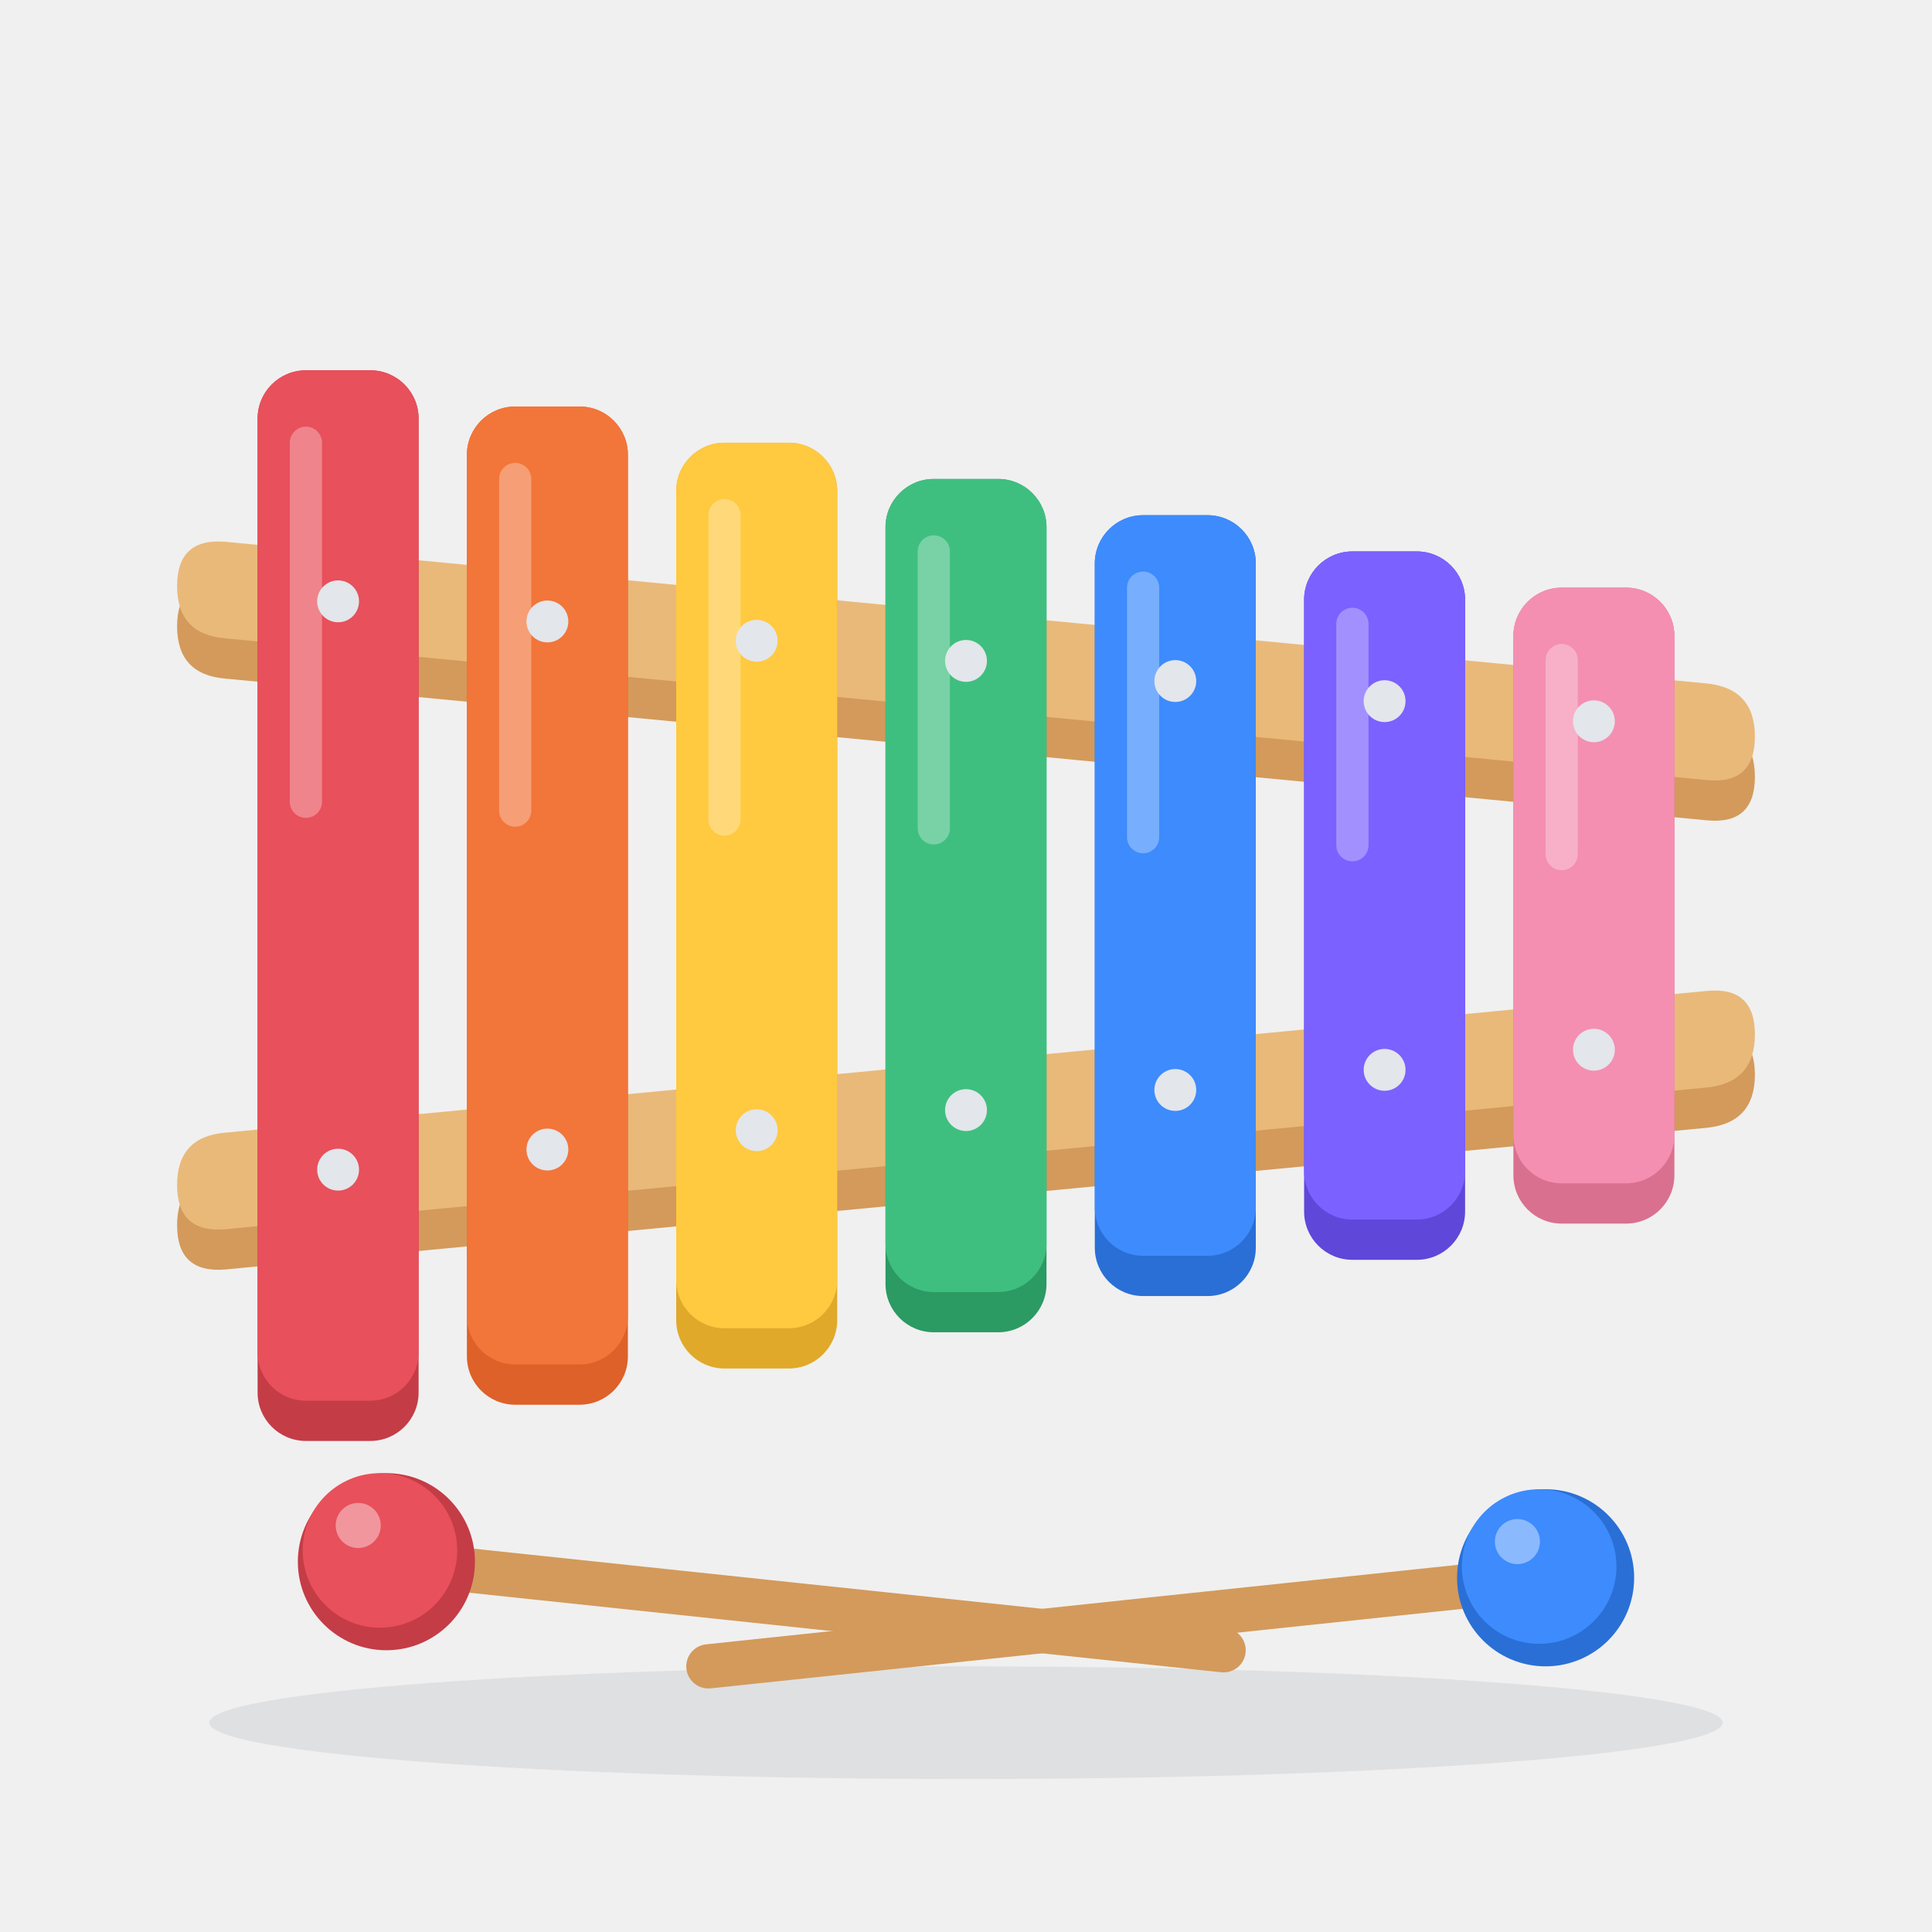
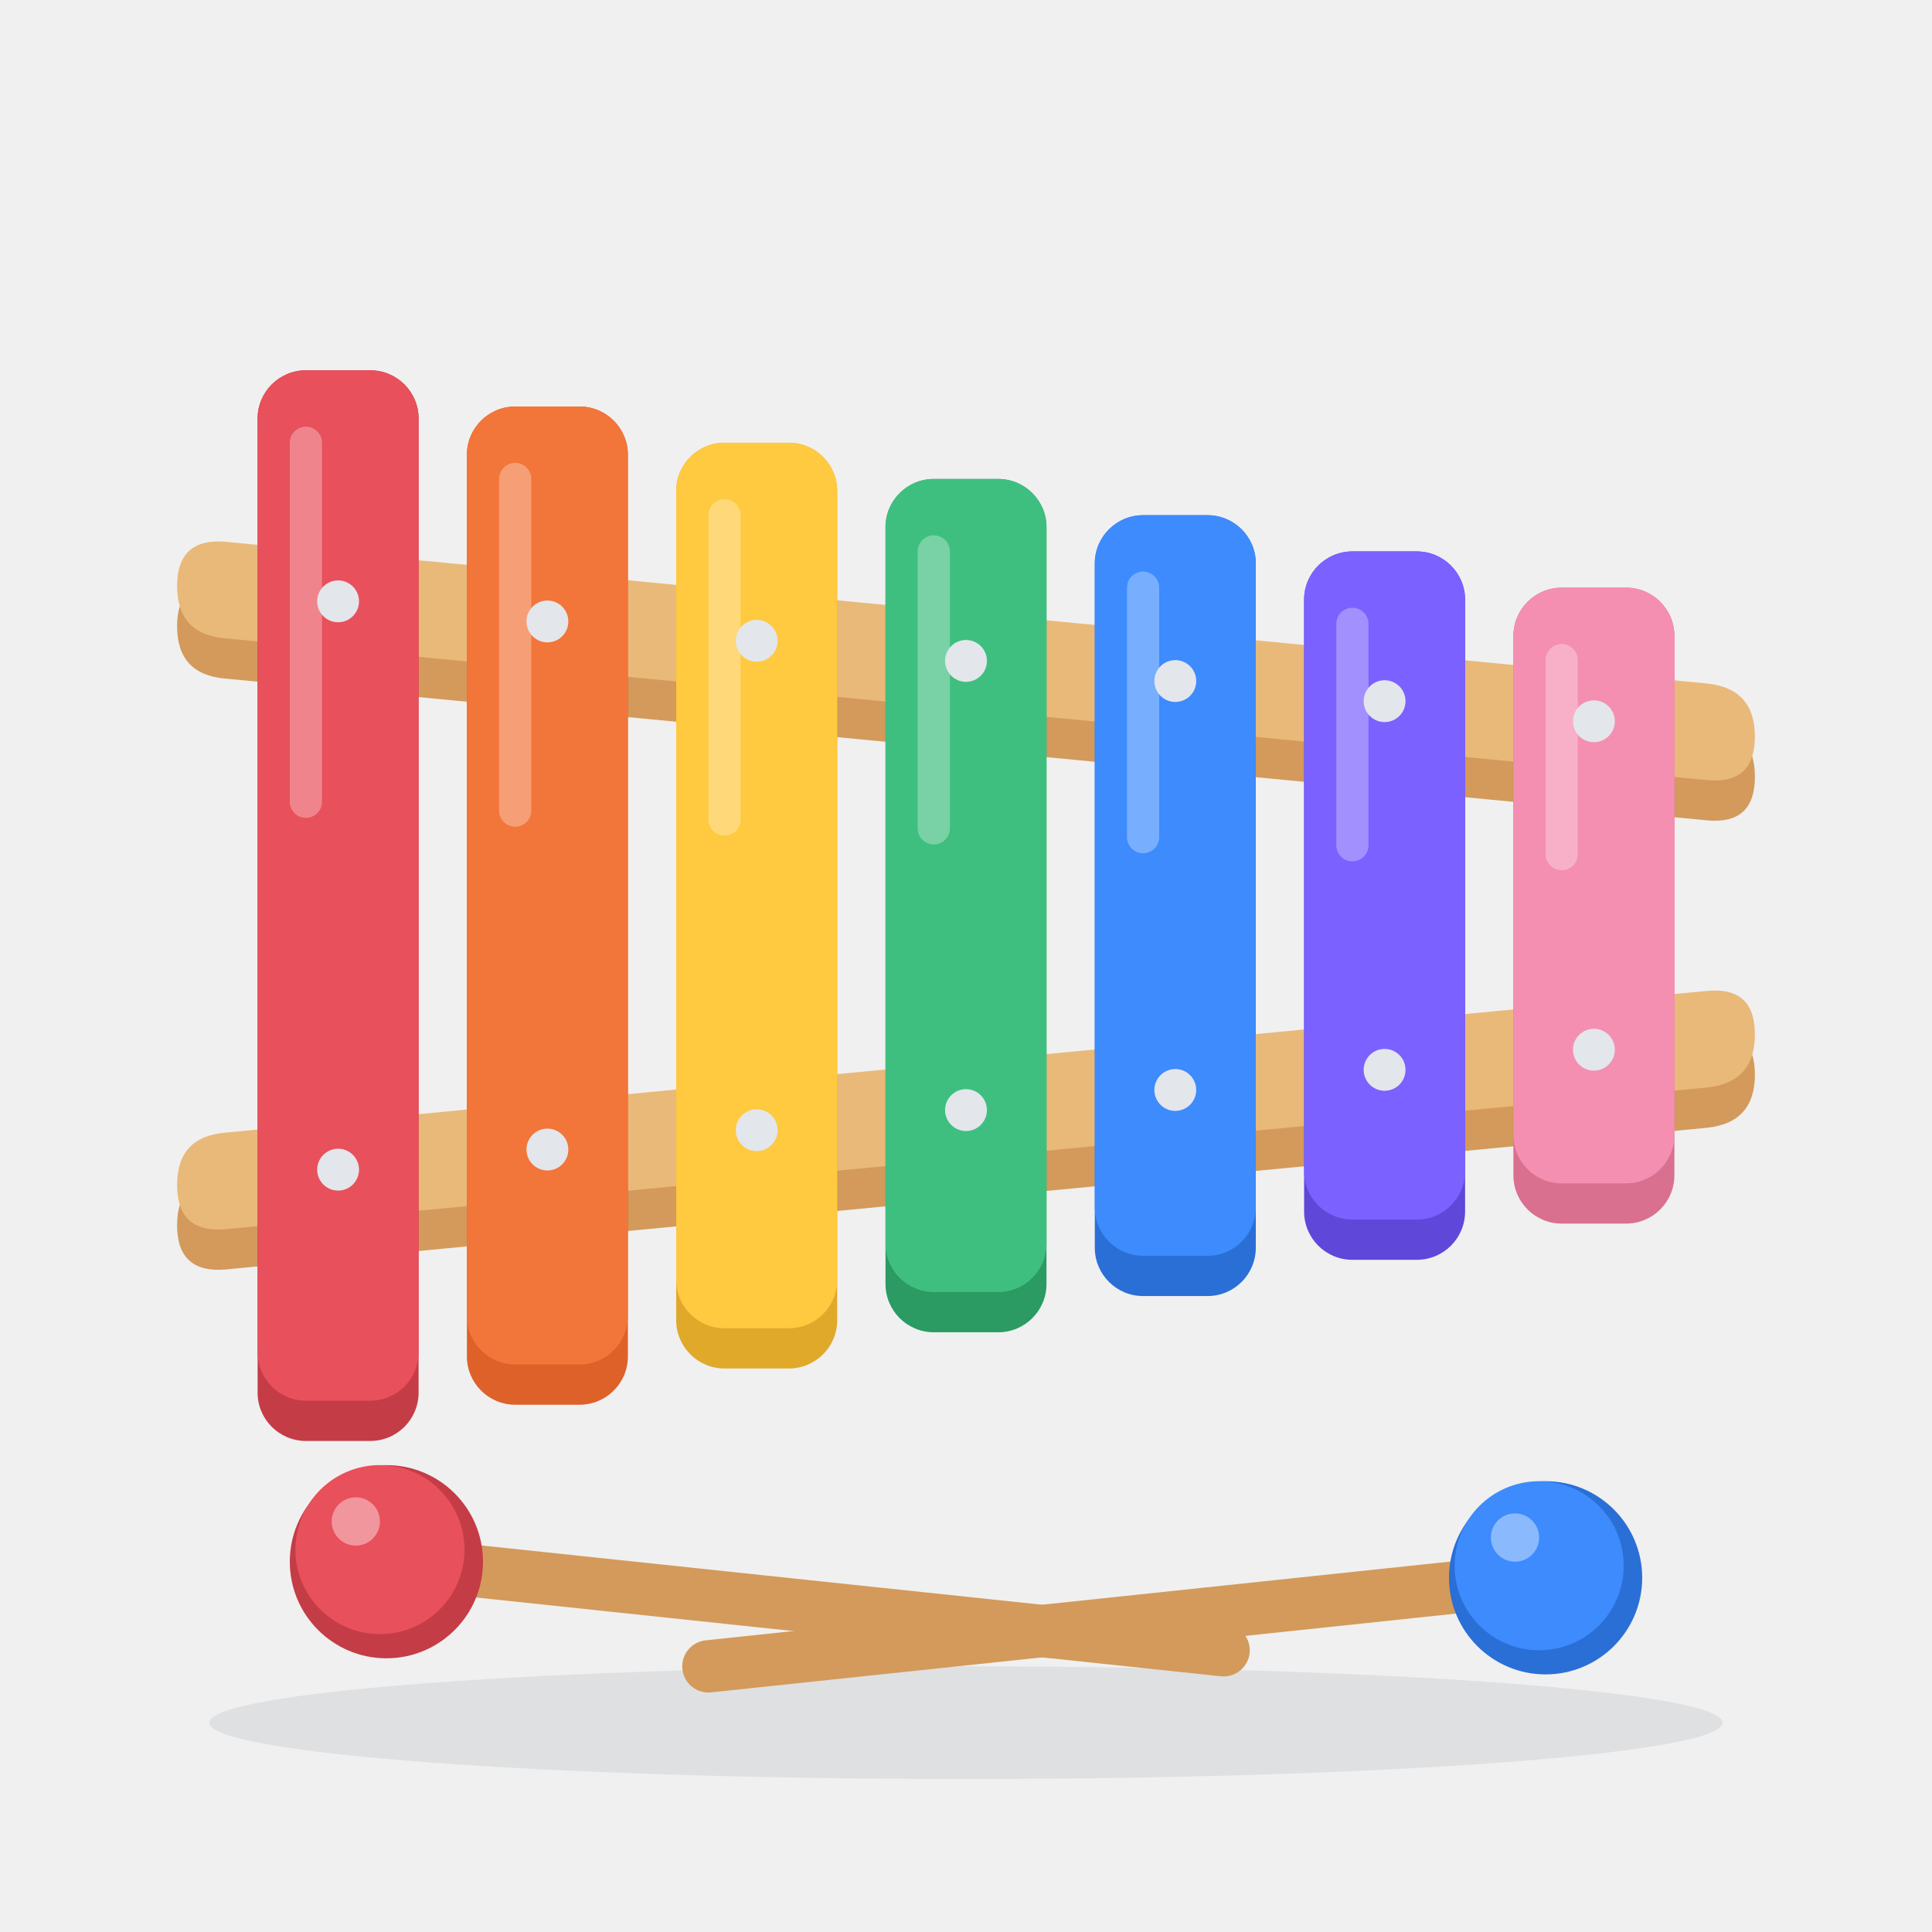
<svg xmlns="http://www.w3.org/2000/svg" viewBox="0 0 240 240">
  <ellipse cx="120" cy="214" rx="94" ry="7" fill="#1f2a44" opacity=".08" />
  <path d="M22 77.8Q22 71.8 28 72.3L212 89.9Q218 90.5 218 96.5L218 96.5Q218 102.5 212 101.9L28 84.3Q22 83.8 22 77.8Z" fill="#D39A5B" />
  <path d="M22 72.8Q22 66.8 28 67.3L212 84.9Q218 85.5 218 91.5L218 91.5Q218 97.5 212 96.9L28 79.3Q22 78.8 22 72.8Z" fill="#E9B97A" />
  <path d="M22 152.2Q22 146.2 28 145.7L212 128.1Q218 127.5 218 133.5L218 133.5Q218 139.5 212 140.1L28 157.7Q22 158.2 22 152.2Z" fill="#D39A5B" />
  <path d="M22 147.2Q22 141.2 28 140.7L212 123.1Q218 122.5 218 128.5L218 128.5Q218 134.5 212 135.1L28 152.7Q22 153.2 22 147.2Z" fill="#E9B97A" />
  <rect x="32" y="46" width="20" height="133" rx="6" fill="#C43C46" />
  <rect x="32" y="46" width="20" height="128" rx="6" fill="#E8505B" />
-   <rect x="36" y="53" width="4" height="48.6" rx="2" fill="#FFFFFF" opacity=".3" />
+   <rect x="36" y="53" width="4" height="48.6" rx="2" fill="#fff" opacity=".3" />
  <circle cx="42" cy="74.7" r="2.6" fill="#E3E6EB" />
  <circle cx="42" cy="145.3" r="2.6" fill="#E3E6EB" />
  <rect x="58" y="50.5" width="20" height="124" rx="6" fill="#DD6128" />
  <rect x="58" y="50.5" width="20" height="119" rx="6" fill="#F2753A" />
-   <rect x="62" y="57.5" width="4" height="45.2" rx="2" fill="#FFFFFF" opacity=".3" />
+   <rect x="62" y="57.5" width="4" height="45.2" rx="2" fill="#fff" opacity=".3" />
  <circle cx="68" cy="77.2" r="2.6" fill="#E3E6EB" />
  <circle cx="68" cy="142.8" r="2.6" fill="#E3E6EB" />
  <rect x="84" y="55" width="20" height="115" rx="6" fill="#E0A92A" />
  <rect x="84" y="55" width="20" height="110" rx="6" fill="#FFC940" />
-   <rect x="88" y="62" width="4" height="41.8" rx="2" fill="#FFFFFF" opacity=".3" />
+   <rect x="88" y="62" width="4" height="41.8" rx="2" fill="#fff" opacity=".3" />
  <circle cx="94" cy="79.6" r="2.6" fill="#E3E6EB" />
  <circle cx="94" cy="140.4" r="2.6" fill="#E3E6EB" />
  <rect x="110" y="59.5" width="20" height="106" rx="6" fill="#2B9A63" />
  <rect x="110" y="59.5" width="20" height="101" rx="6" fill="#3FBF7F" />
-   <rect x="114" y="66.5" width="4" height="38.4" rx="2" fill="#FFFFFF" opacity=".3" />
+   <rect x="114" y="66.5" width="4" height="38.4" rx="2" fill="#fff" opacity=".3" />
  <circle cx="120" cy="82.1" r="2.6" fill="#E3E6EB" />
  <circle cx="120" cy="137.9" r="2.6" fill="#E3E6EB" />
  <rect x="136" y="64" width="20" height="97" rx="6" fill="#2A6FD6" />
  <rect x="136" y="64" width="20" height="92" rx="6" fill="#3D8BFD" />
-   <rect x="140" y="71" width="4" height="35" rx="2" fill="#FFFFFF" opacity=".3" />
+   <rect x="140" y="71" width="4" height="35" rx="2" fill="#fff" opacity=".3" />
  <circle cx="146" cy="84.6" r="2.6" fill="#E3E6EB" />
  <circle cx="146" cy="135.4" r="2.6" fill="#E3E6EB" />
  <rect x="162" y="68.5" width="20" height="88" rx="6" fill="#5F47D9" />
  <rect x="162" y="68.5" width="20" height="83" rx="6" fill="#7B61FF" />
-   <rect x="166" y="75.5" width="4" height="31.5" rx="2" fill="#FFFFFF" opacity=".3" />
+   <rect x="166" y="75.5" width="4" height="31.5" rx="2" fill="#fff" opacity=".3" />
  <circle cx="172" cy="87.1" r="2.6" fill="#E3E6EB" />
  <circle cx="172" cy="132.9" r="2.6" fill="#E3E6EB" />
  <rect x="188" y="73" width="20" height="79" rx="6" fill="#D9708F" />
  <rect x="188" y="73" width="20" height="74" rx="6" fill="#F48FB1" />
-   <rect x="192" y="80" width="4" height="28.1" rx="2" fill="#FFFFFF" opacity=".3" />
+   <rect x="192" y="80" width="4" height="28.1" rx="2" fill="#fff" opacity=".3" />
  <circle cx="198" cy="89.6" r="2.6" fill="#E3E6EB" />
  <circle cx="198" cy="130.4" r="2.6" fill="#E3E6EB" />
-   <path d="M152 205L48 194" fill="none" stroke="#D39A5B" stroke-width="5.5" stroke-linecap="round" stroke-linejoin="round" />
-   <circle cx="48" cy="194" r="11" fill="#C43C46" />
-   <circle cx="47.2" cy="192.6" r="9.6" fill="#E8505B" />
-   <circle cx="44.5" cy="189.5" r="2.8" fill="#FFFFFF" opacity=".4" />
-   <path d="M88 207L192 196" fill="none" stroke="#D39A5B" stroke-width="5.5" stroke-linecap="round" stroke-linejoin="round" />
-   <circle cx="192" cy="196" r="11" fill="#2A6FD6" />
-   <circle cx="191.2" cy="194.6" r="9.6" fill="#3D8BFD" />
-   <circle cx="188.5" cy="191.5" r="2.8" fill="#FFFFFF" opacity=".4" />
+   <path d="M152 205 48 194" fill="none" stroke="#D39A5B" stroke-width="6.5" stroke-linecap="round" stroke-linejoin="round" />
+   <circle cx="48" cy="194" r="12" fill="#C43C46" />
+   <circle cx="47.2" cy="192.5" r="10.5" fill="#E8505B" />
+   <circle cx="44.2" cy="189" r="3" fill="#fff" opacity=".4" />
+   <path d="M88 207 192 196" fill="none" stroke="#D39A5B" stroke-width="6.5" stroke-linecap="round" stroke-linejoin="round" />
+   <circle cx="192" cy="196" r="12" fill="#2A6FD6" />
+   <circle cx="191.2" cy="194.5" r="10.5" fill="#3D8BFD" />
+   <circle cx="188.2" cy="191" r="3" fill="#fff" opacity=".4" />
</svg>
